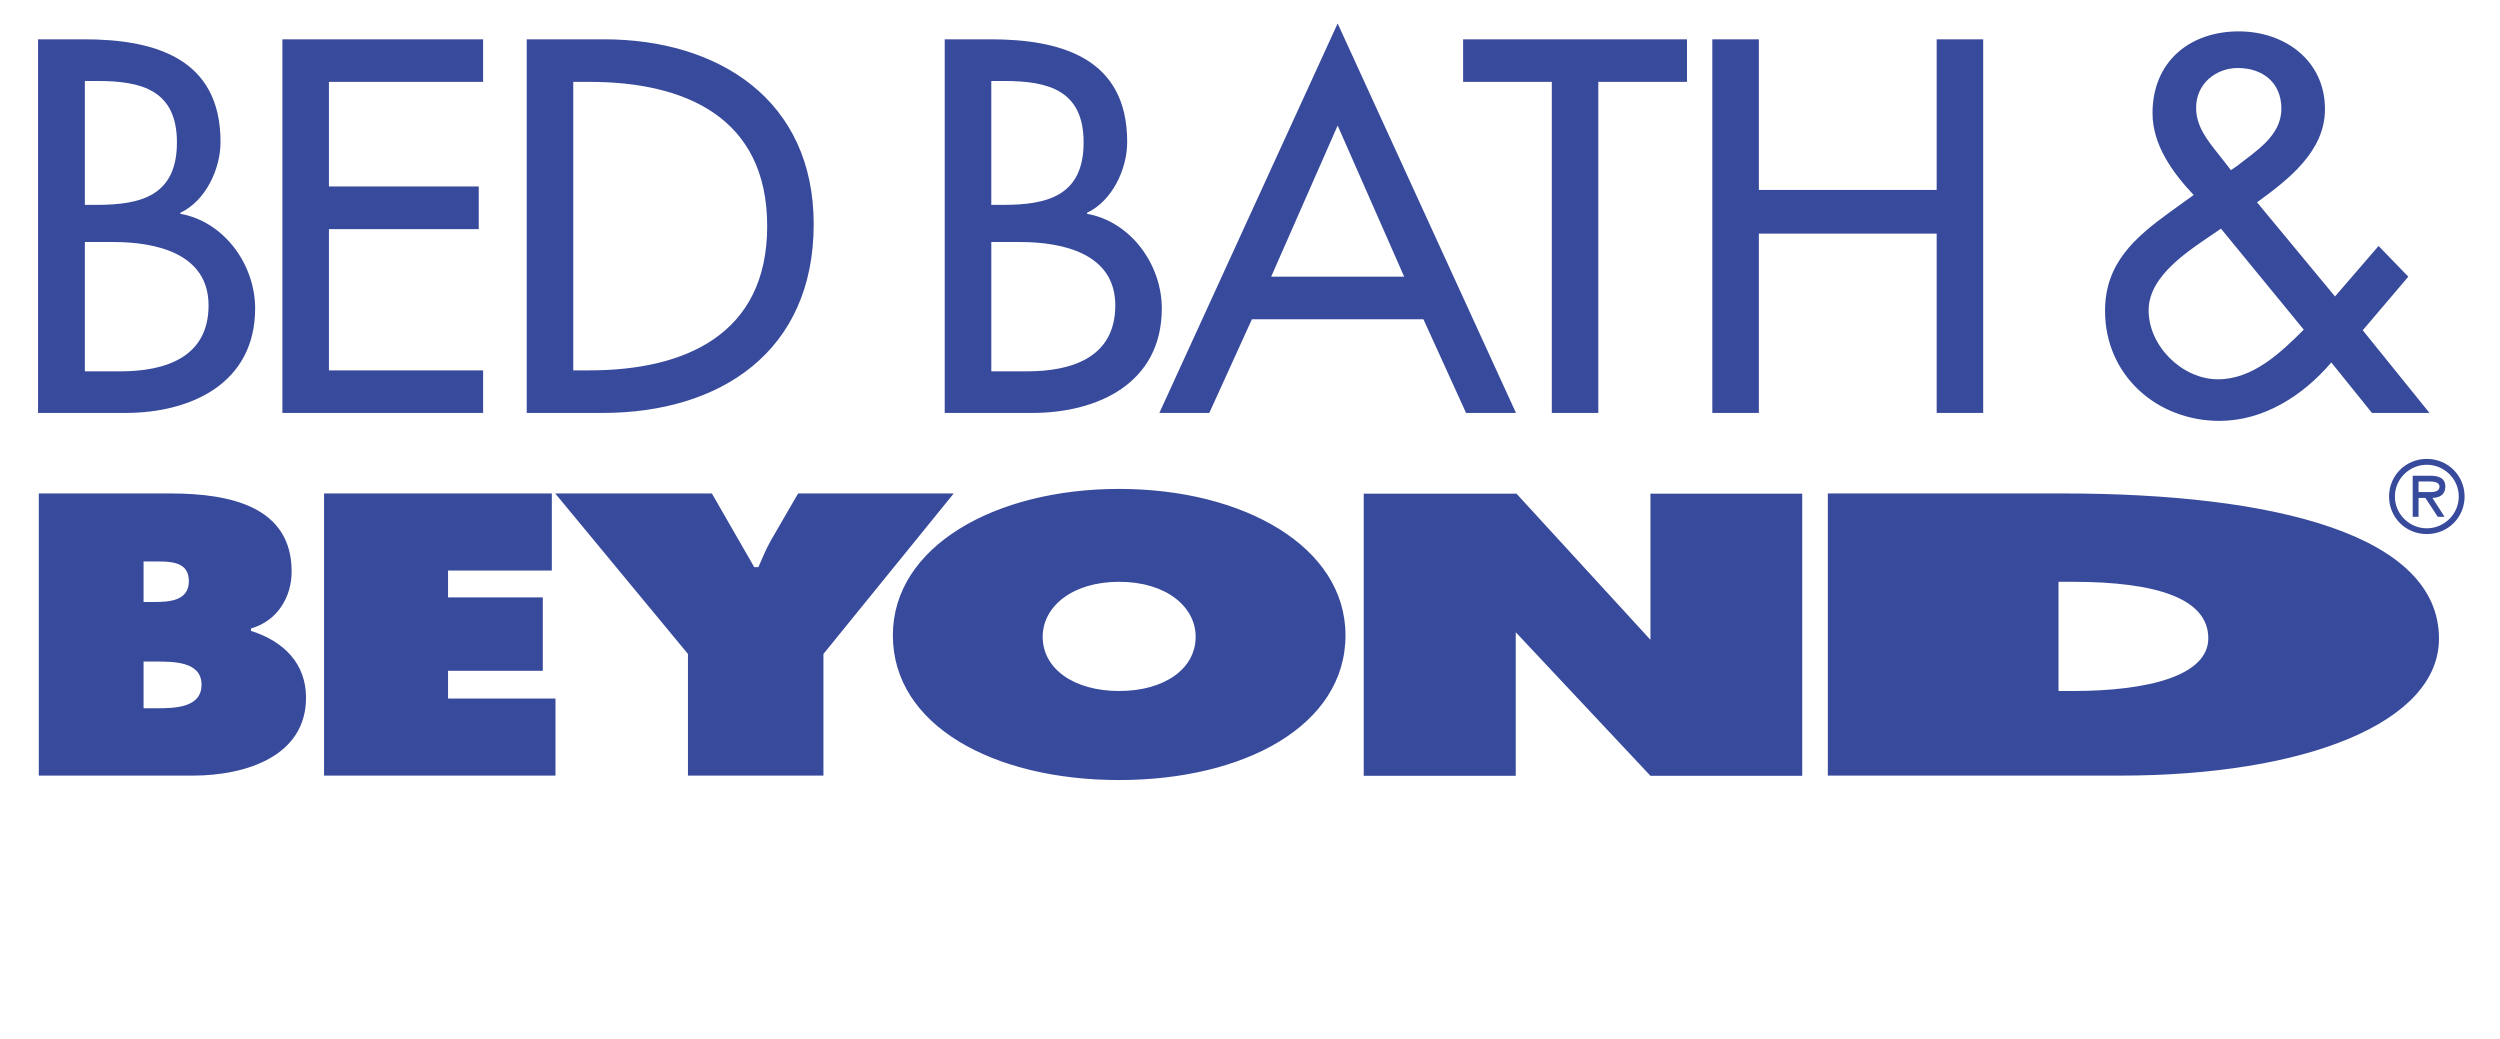
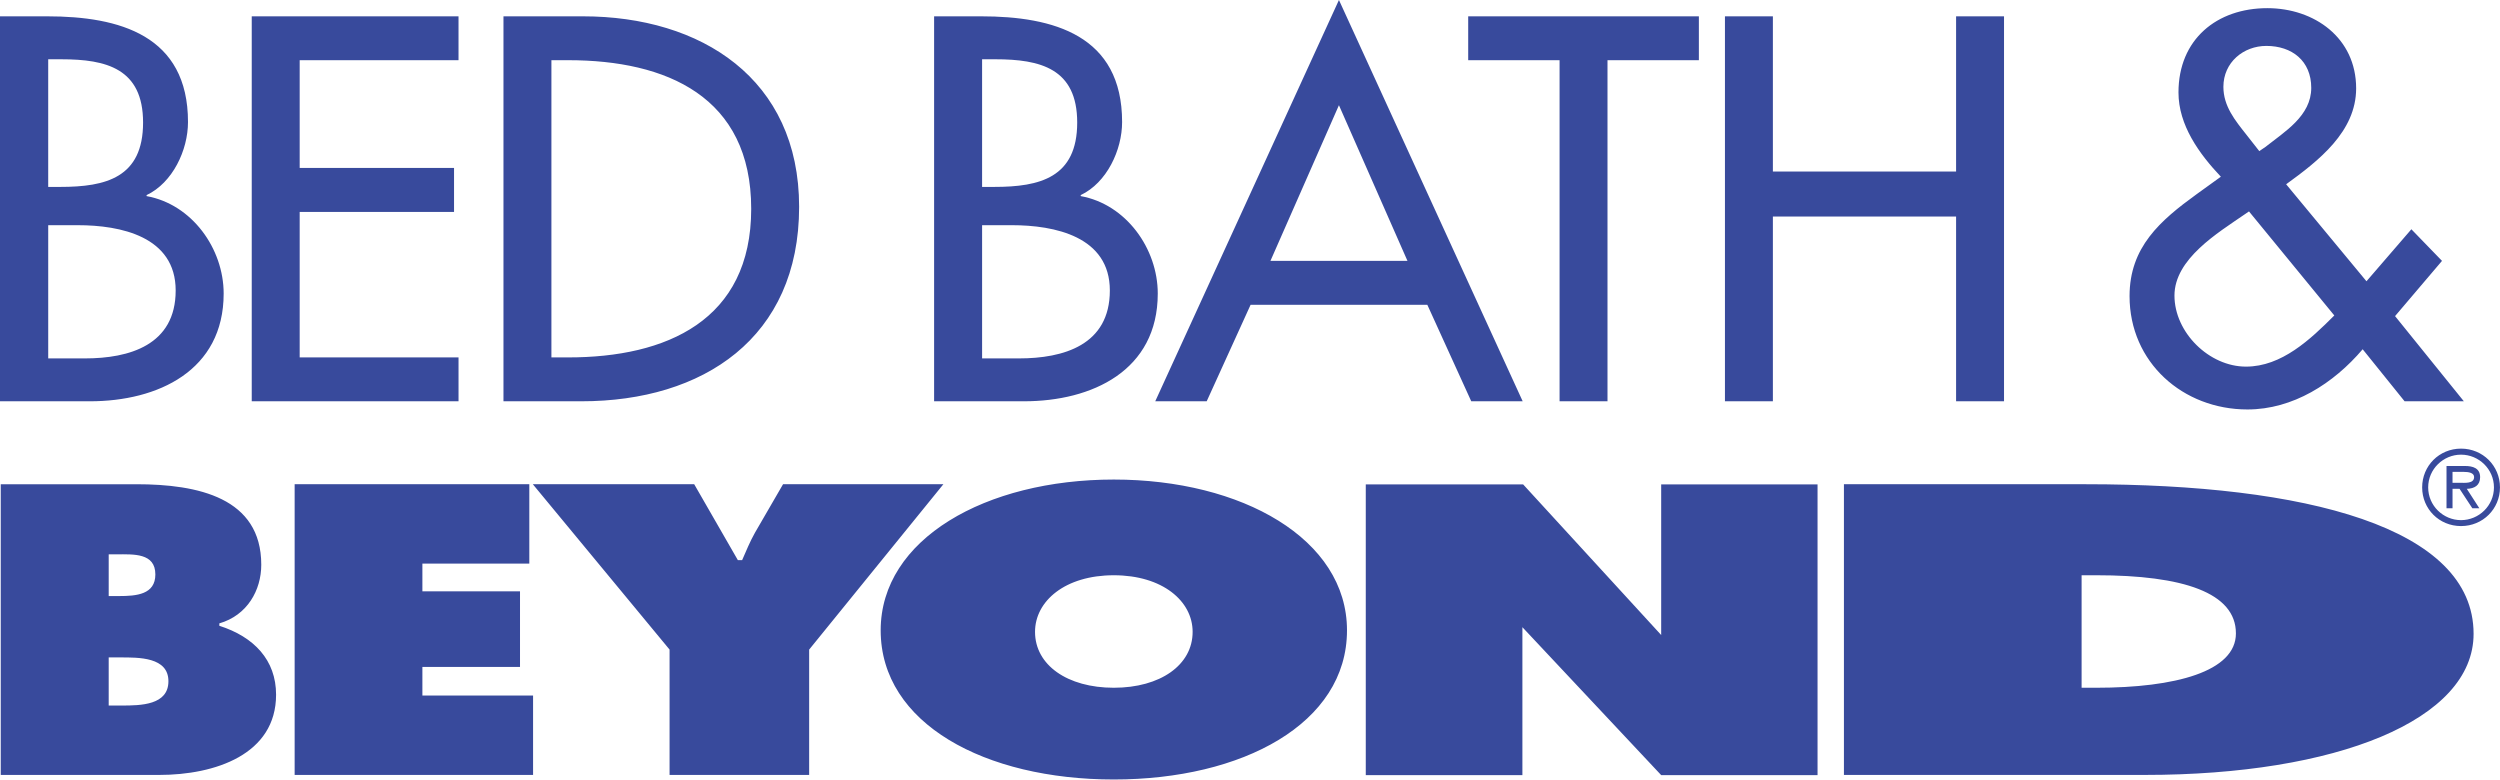
- <svg xmlns="http://www.w3.org/2000/svg" version="1.1" id="Layer_1" width="300" height="124.667" viewBox="0 0 300 124.667" overflow="visible" enable-background="new 0 0 300 124.667" xml:space="preserve">
+ <svg xmlns="http://www.w3.org/2000/svg" version="1.1" id="Layer_1" width="500" height="155.899" viewBox="0 0 500 155.899" overflow="visible" enable-background="new 0 0 300 124.667" xml:space="preserve" style="overflow:visible">
  <defs id="defs9" />
-   <path id="Bed_Bath__x26__Beyond" fill-rule="evenodd" clip-rule="evenodd" fill="#384A9C" d="M4.654,59.215h15.787  c7.191,0,14.556,1.57,14.556,9.375c0,2.97-1.633,5.895-4.883,6.831v0.28c4.037,1.289,6.609,3.99,6.609,8.027  c0,6.966-7.106,9.346-13.622,9.346H4.654V59.215 M18.452,72.239c1.99,0,4.21-0.176,4.21-2.515c0-2.525-2.543-2.345-4.502-2.345  h-0.932v4.86H18.452z M17.228,84.991h1.517c2.223,0,5.439-0.047,5.439-2.831c0-2.826-3.447-2.774-5.644-2.774h-1.312V84.991z   M38.886,59.215v33.859h27.771v-9.248H53.765v-3.328h11.37V71.69h-11.37v-3.229h12.454v-9.246H38.886 M85.425,59.215H66.628  l15.927,19.26v14.599h16.258V78.475l15.634-19.26H95.773l-3.276,5.654c-0.585,1.04-1.02,2.117-1.491,3.188H90.51L85.425,59.215   M161.458,76.234c0,10.874-12.193,17.371-27.16,17.371c-14.995,0-27.154-6.498-27.154-17.371c0-10.65,12.247-17.565,27.154-17.565  C149.208,58.669,161.458,65.583,161.458,76.234 M125.122,76.41c0,3.866,3.77,6.51,9.175,6.51c5.411,0,9.181-2.645,9.181-6.51  c0-3.586-3.509-6.593-9.181-6.593C128.625,69.817,125.122,72.824,125.122,76.41z M219.338,59.215h28.18  c25.576,0,45.159,4.981,45.159,17.422c0,10.053-15.961,16.437-38.292,16.437h-35.047V59.215 M247.021,82.92h1.721  c9.181,0,16.253-1.884,16.253-6.329c0-4.751-6.166-6.774-16.253-6.774h-1.721V82.92z M286.687,59.583  c0-2.507,1.984-4.515,4.528-4.515c2.543,0,4.536,2.008,4.536,4.515c0,2.51-1.993,4.505-4.536,4.505  C288.671,64.088,286.687,62.093,286.687,59.583 M295.05,59.583c0-2.125-1.755-3.812-3.835-3.812c-2.073,0-3.827,1.687-3.827,3.812  c0,2.13,1.754,3.814,3.827,3.814C293.295,63.397,295.05,61.712,295.05,59.583z M293.35,62.018h-0.815l-1.49-2.267h-0.82v2.267  h-0.701v-4.927h2.16c0.878,0,1.755,0.233,1.755,1.304c0,0.96-0.673,1.33-1.55,1.356L293.35,62.018z M291.044,59.047  c0.613,0,1.694,0.125,1.694-0.667c0-0.51-0.673-0.603-1.197-0.603h-1.317v1.271H291.044z M181.978,59.238h-18.331v33.857h18.243  V75.867l16.165,17.229h18.212V59.238h-18.212v17.539L181.978,59.238 M4.566,4.716h5.499c8.42,0,16.398,2.211,16.398,12.312  c0,3.267-1.783,7.071-4.823,8.51v0.118c5.292,0.952,8.977,6.12,8.977,11.35c0,8.985-7.662,12.548-15.585,12.548H4.566V4.716   M10.182,24.585h1.402c5.317,0,9.647-1.081,9.647-7.499c0-6.298-4.296-7.367-9.504-7.367h-1.545V24.585z M10.182,44.56h4.264  c5.175,0,10.581-1.541,10.581-7.913c0-6.297-6.428-7.604-11.396-7.604h-3.449V44.56z M33.887,4.716v44.837h24.086v-5.109H39.471  V27.497H57.45v-5.124H39.471V9.825h18.501V4.716H33.887 M63.208,4.716h9.264c13.743,0,25.172,7.261,25.172,22.188  c0,15.28-11.199,22.649-25.343,22.649h-9.093V4.716 M68.792,44.444h1.959c11.43,0,21.312-4.293,21.312-17.304  c0-13.084-9.882-17.315-21.312-17.315h-1.959V44.444z M113.366,4.716h5.468c8.451,0,16.429,2.211,16.429,12.312  c0,3.267-1.783,7.071-4.821,8.51v0.118c5.289,0.952,8.974,6.12,8.974,11.35c0,8.985-7.662,12.548-15.583,12.548h-10.467V4.716   M118.956,24.585h1.428c5.292,0,9.649-1.081,9.649-7.499c0-6.298-4.298-7.367-9.533-7.367h-1.545V24.585z M118.956,44.56h4.293  c5.175,0,10.586-1.541,10.586-7.913c0-6.297-6.433-7.604-11.432-7.604h-3.447V44.56z M150.229,38.313l-5.113,11.239h-5.993  l21.395-46.738l21.4,46.738h-5.99l-5.116-11.239H150.229 M160.518,15.067l-7.978,18.132h15.96L160.518,15.067z M191.798,49.553  V9.825h10.643V4.716h-26.867v5.109h10.643v39.728H191.798 M232.4,22.792h-21.338V4.716h-5.584v44.837h5.584V28.032H232.4v21.521  h5.584V4.716H232.4V22.792 M279.757,43.493c-3.388,3.981-8.126,7.013-13.417,7.013c-7.512,0-13.735-5.468-13.735-13.204  c0-5.705,3.563-8.794,7.833-11.885l2.802-2.02c-2.543-2.687-4.937-6.014-4.937-9.815c0-6.193,4.474-9.817,10.348-9.817  c5.468,0,10.346,3.448,10.346,9.341c0,5.05-4.381,8.437-8.154,11.171l9.357,11.298l5.229-6.058l3.568,3.683l-5.468,6.433  l8.012,9.921h-6.901L279.757,43.493 M265.993,27.795c-3.101,2.139-8.159,5.172-8.159,9.446c0,4.293,4.031,8.275,8.33,8.275  c4.152,0,7.485-3.152,10.288-5.959l-9.937-12.119L265.993,27.795z M268.415,19.938c2.251-1.782,5.351-3.624,5.351-6.891  c0-3.149-2.251-4.885-5.229-4.885c-2.665,0-5.004,1.915-5.004,4.767c0,2.257,1.374,3.921,2.69,5.585l1.491,1.901L268.415,19.938z" />
+   <path id="Bed_Bath__x26__Beyond" d="m 0.151,96.847 27.108,0 c 12.348,0 24.994,2.696 24.994,16.098 0,5.1 -2.804,10.122 -8.385,11.73 l 0,0.481 c 6.932,2.213 11.348,6.851 11.348,13.783 0,11.961 -12.202,16.048 -23.391,16.048 l -31.676,0 0,-58.14 m 23.693,22.364 c 3.417,0 7.229,-0.302 7.229,-4.319 0,-4.336 -4.367,-4.027 -7.73,-4.027 l -1.6,0 0,8.345 2.102,0 z m -2.102,21.897 2.605,0 c 3.817,0 9.339,-0.081 9.339,-4.861 0,-4.853 -5.919,-4.763 -9.691,-4.763 l -2.253,0 0,9.624 z m 37.189,-44.261 0,58.14 47.686,0 0,-15.88 -22.137,0 0,-5.715 19.524,0 0,-15.124 -19.524,0 0,-5.545 21.385,0 0,-15.877 -46.934,0 m 79.913,0 -32.277,0 27.349,33.072 0,25.068 27.917,0 0,-25.068 26.845,-33.072 -32.066,0 -5.625,9.709 c -1.005,1.786 -1.751,3.635 -2.56,5.474 l -0.852,0 -8.732,-15.183 m 130.558,29.224 c 0,18.672 -20.937,29.828 -46.637,29.828 -25.748,0 -46.627,-11.158 -46.627,-29.828 0,-18.287 21.03,-30.161 46.627,-30.161 25.602,0 46.637,11.872 46.637,30.161 m -62.393,0.302 c 0,6.638 6.474,11.178 15.755,11.178 9.291,0 15.765,-4.542 15.765,-11.178 0,-6.158 -6.025,-11.321 -15.765,-11.321 -9.74,0 -15.755,5.163 -15.755,11.321 z m 161.78,-29.526 48.388,0 c 43.917,0 77.543,8.553 77.543,29.916 0,17.262 -27.407,28.224 -65.752,28.224 l -60.18,0 0,-58.14 m 47.535,40.704 2.955,0 c 15.765,0 27.908,-3.235 27.908,-10.868 0,-8.158 -10.588,-11.632 -27.908,-11.632 l -2.955,0 0,22.499 z m 68.111,-40.072 c 0,-4.305 3.407,-7.753 7.775,-7.753 4.367,0 7.789,3.448 7.789,7.753 0,4.31 -3.422,7.736 -7.789,7.736 -4.368,0 -7.775,-3.426 -7.775,-7.736 m 14.36,0 c 0,-3.649 -3.014,-6.546 -6.585,-6.546 -3.56,0 -6.571,2.897 -6.571,6.546 0,3.657 3.012,6.549 6.571,6.549 3.572,0 6.585,-2.893 6.585,-6.549 z m -2.919,4.181 -1.399,0 -2.559,-3.893 -1.408,0 0,3.893 -1.204,0 0,-8.46 3.709,0 c 1.508,0 3.014,0.4 3.014,2.239 0,1.648 -1.156,2.284 -2.662,2.328 l 2.509,3.893 z m -3.96,-5.102 c 1.053,0 2.909,0.215 2.909,-1.145 0,-0.876 -1.156,-1.035 -2.055,-1.035 l -2.261,0 0,2.182 1.408,0 z m -187.28,0.328 -31.477,0 0,58.137 31.325,0 0,-29.583 27.757,29.584 31.272,0 0,-58.138 -31.272,0 0,30.117 -27.606,-30.117 M 0,3.266 l 9.442,0 c 14.458,0 28.157,3.797 28.157,21.141 0,5.61 -3.062,12.142 -8.282,14.613 l 0,0.203 c 9.087,1.635 15.415,10.509 15.415,19.489 0,15.428 -13.157,21.546 -26.761,21.546 L 0,80.258 0,3.266 m 9.643,34.117 2.407,0 c 9.13,0 16.565,-1.856 16.565,-12.877 0,-10.814 -7.377,-12.65 -16.32,-12.65 l -2.653,0 0,25.527 z m 0,34.3 7.322,0 c 8.886,0 18.169,-2.646 18.169,-13.588 0,-10.813 -11.038,-13.057 -19.568,-13.057 l -5.922,0 0,26.645 z m 40.704,-68.417 0,76.991 41.359,0 0,-8.773 -31.77,0 0,-29.1 30.872,0 0,-8.799 -30.872,0 0,-21.546 31.768,0 0,-8.773 -41.357,0 m 50.348,0 15.907,0 c 23.598,0 43.223,12.468 43.223,38.099 0,26.238 -19.23,38.891 -43.517,38.891 l -15.614,0 0,-76.991 m 9.588,68.218 3.364,0 c 19.627,0 36.595,-7.372 36.595,-29.713 0,-22.467 -16.969,-29.732 -36.595,-29.732 l -3.364,0 0,59.445 z m 76.539,-68.218 9.389,0 c 14.511,0 28.211,3.797 28.211,21.141 0,5.61 -3.062,12.142 -8.278,14.613 l 0,0.203 c 9.082,1.635 15.409,10.509 15.409,19.489 0,15.428 -13.157,21.546 -26.758,21.546 l -17.973,0 0,-76.992 m 9.599,34.117 2.452,0 c 9.087,0 16.569,-1.856 16.569,-12.877 0,-10.814 -7.38,-12.65 -16.369,-12.65 l -2.653,0 0,25.527 z m 0,34.3 7.372,0 c 8.886,0 18.177,-2.646 18.177,-13.588 0,-10.813 -11.046,-13.057 -19.63,-13.057 l -5.919,0 0,26.645 z m 53.7,-10.727 -8.78,19.299 -10.291,0 L 267.789,-8.6362402e-5 304.535,80.255 l -10.286,0 -8.785,-19.299 -35.344,0 m 17.667,-39.916 -13.699,31.135 27.405,0 -13.706,-31.135 z m 53.712,59.217 0,-68.218 18.275,0 0,-8.773 -46.134,0 0,8.773 18.275,0 0,68.218 9.583,0 m 69.719,-45.952 -36.64,0 0,-31.039 -9.588,0 0,76.991 9.588,0 0,-36.954 36.64,0 0,36.954 9.588,0 0,-76.991 -9.588,0 0,31.039 m 81.318,35.546 c -5.818,6.836 -13.953,12.042 -23.039,12.042 -12.899,0 -23.585,-9.389 -23.585,-22.673 0,-9.796 6.118,-15.1 13.45,-20.408 l 4.811,-3.469 c -4.367,-4.614 -8.477,-10.327 -8.477,-16.854 0,-10.634 7.682,-16.857 17.769,-16.857 9.389,0 17.765,5.921 17.765,16.04 0,8.671 -7.523,14.487 -14.001,19.182 l 16.067,19.4 8.979,-10.402 6.127,6.324 -9.389,11.046 13.758,17.036 -11.85,0 -8.385,-10.407 M 448.902,42.895 c -5.325,3.673 -14.01,8.881 -14.01,16.22 0,7.372 6.922,14.209 14.304,14.209 7.129,0 12.853,-5.412 17.666,-10.232 L 449.798,42.282 448.902,42.895 Z M 453.061,29.404 c 3.865,-3.06 9.188,-6.223 9.188,-11.833 0,-5.407 -3.865,-8.388 -8.979,-8.388 -4.576,0 -8.592,3.288 -8.592,8.186 0,3.876 2.359,6.733 4.619,9.59 l 2.56,3.264 1.204,-0.819 z" style="clip-rule:evenodd;fill:#384a9c;fill-rule:evenodd" />
</svg>
